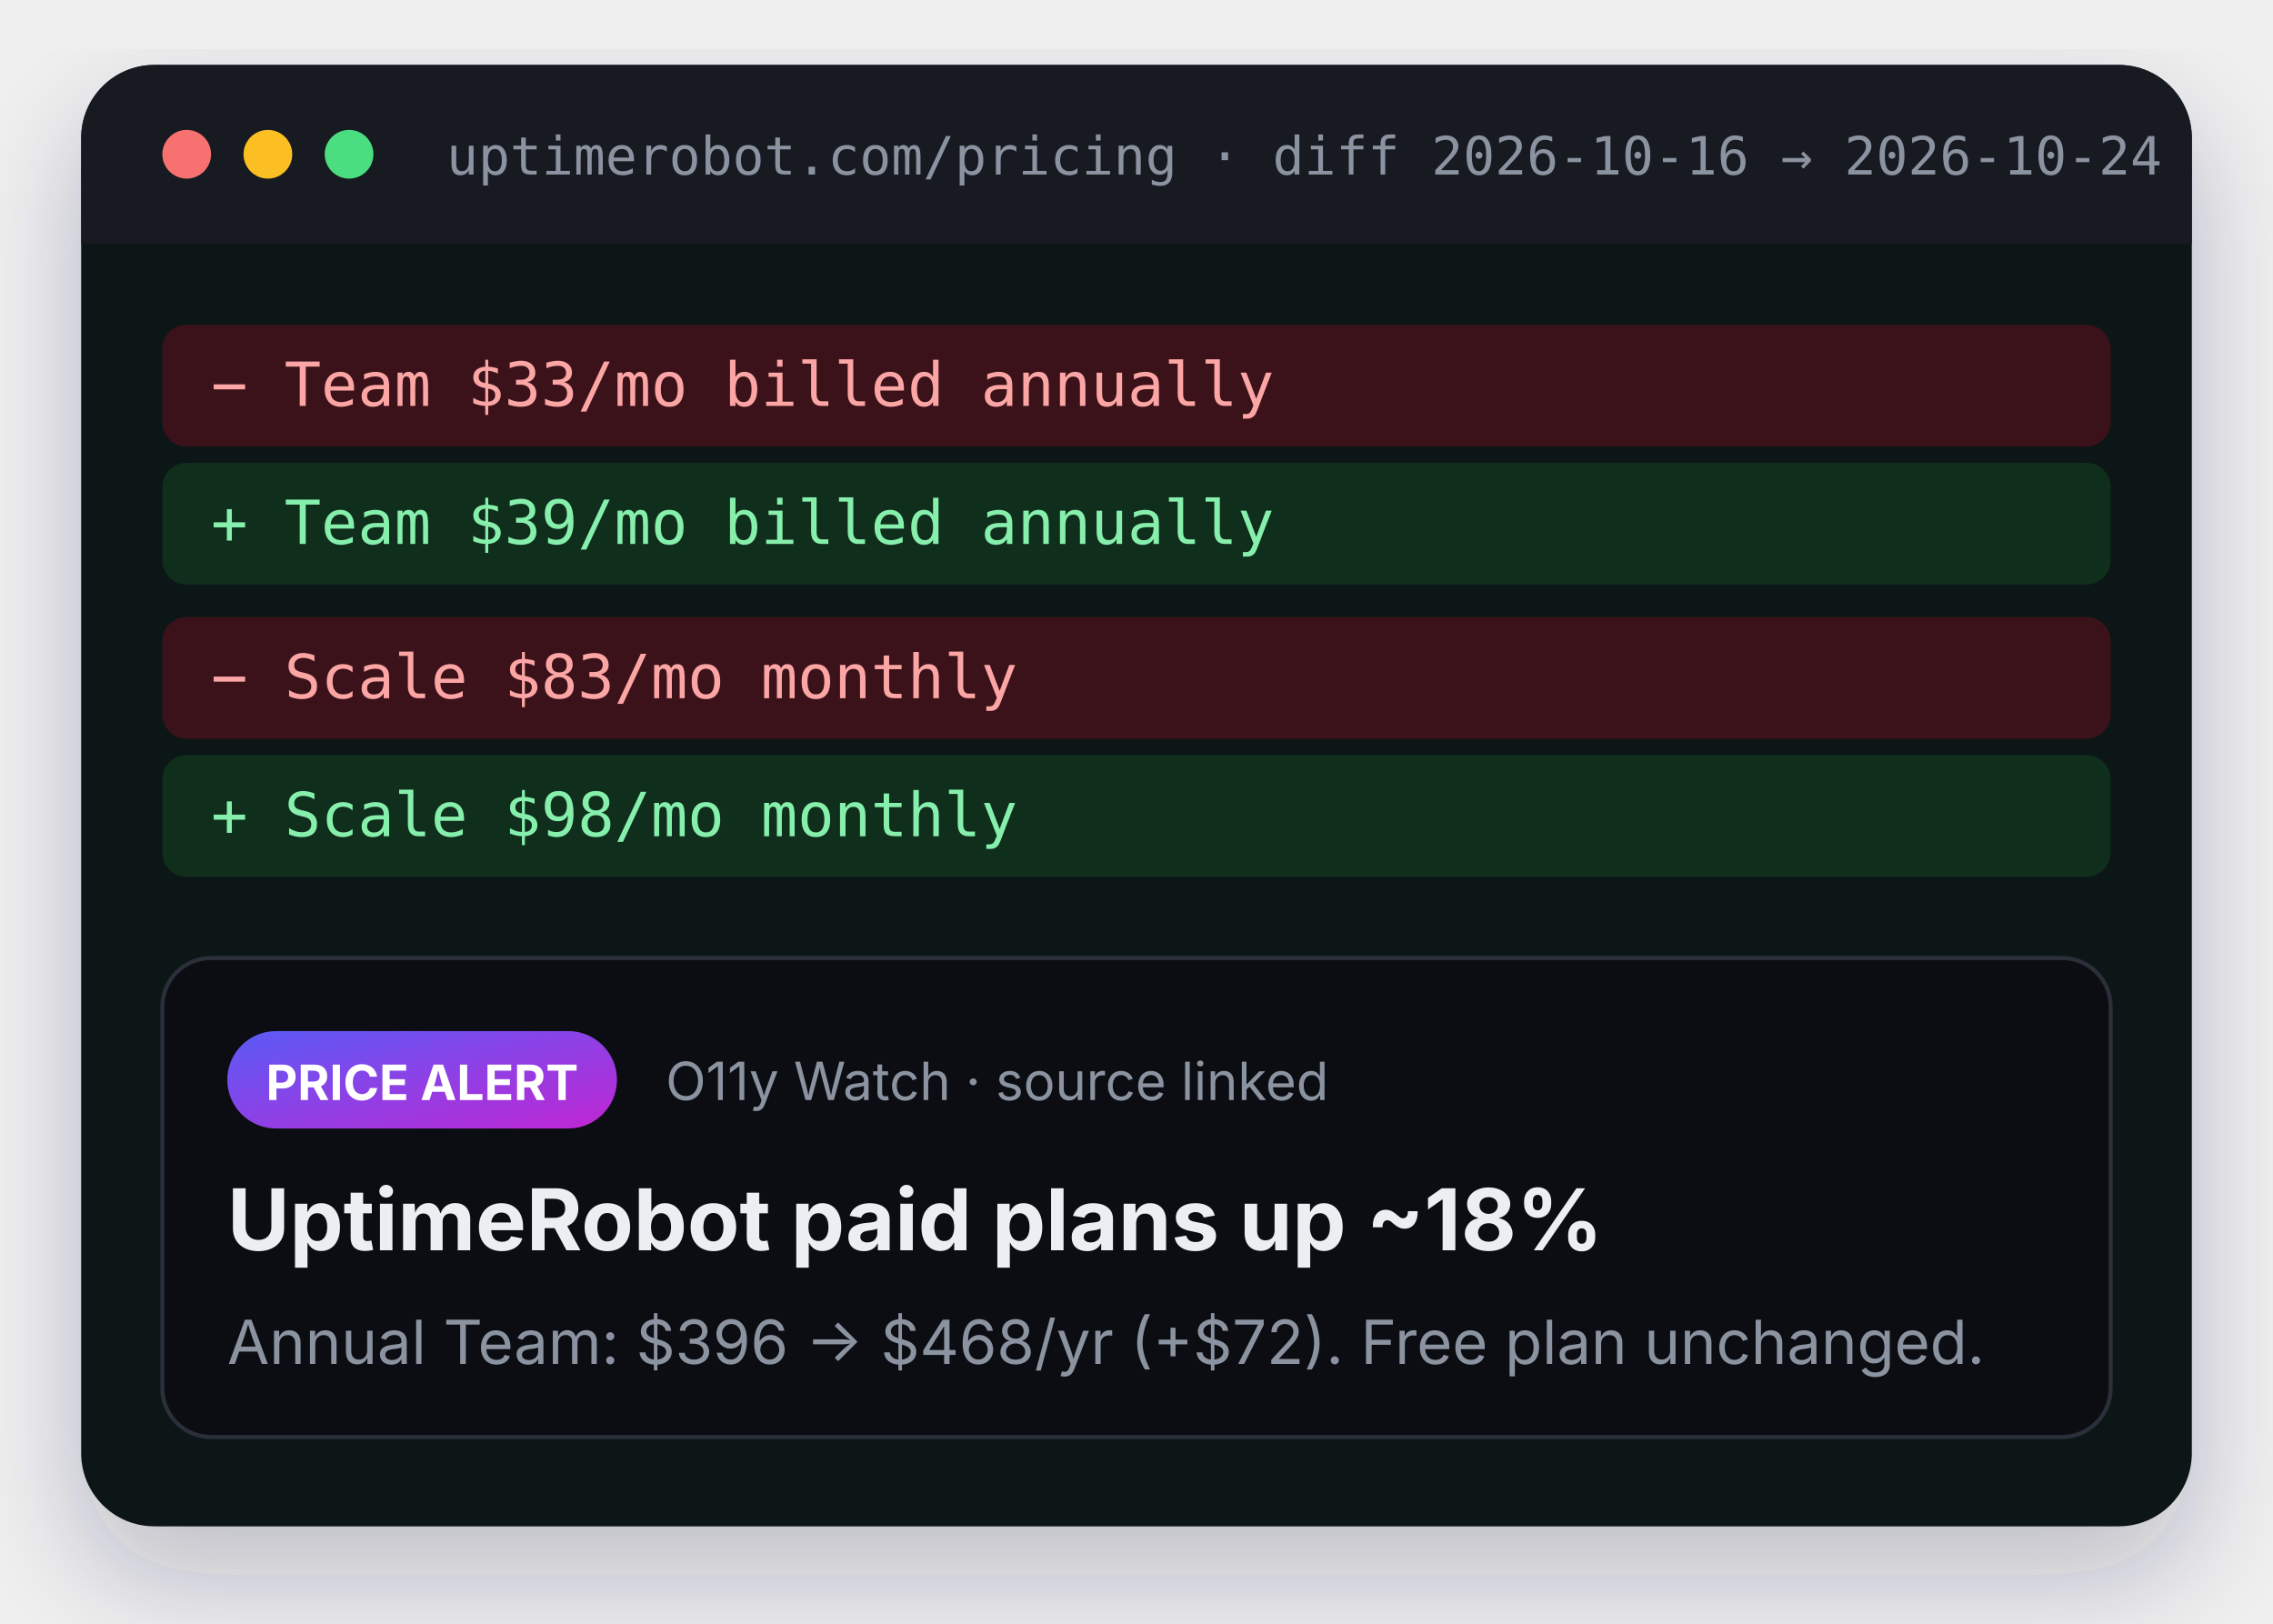
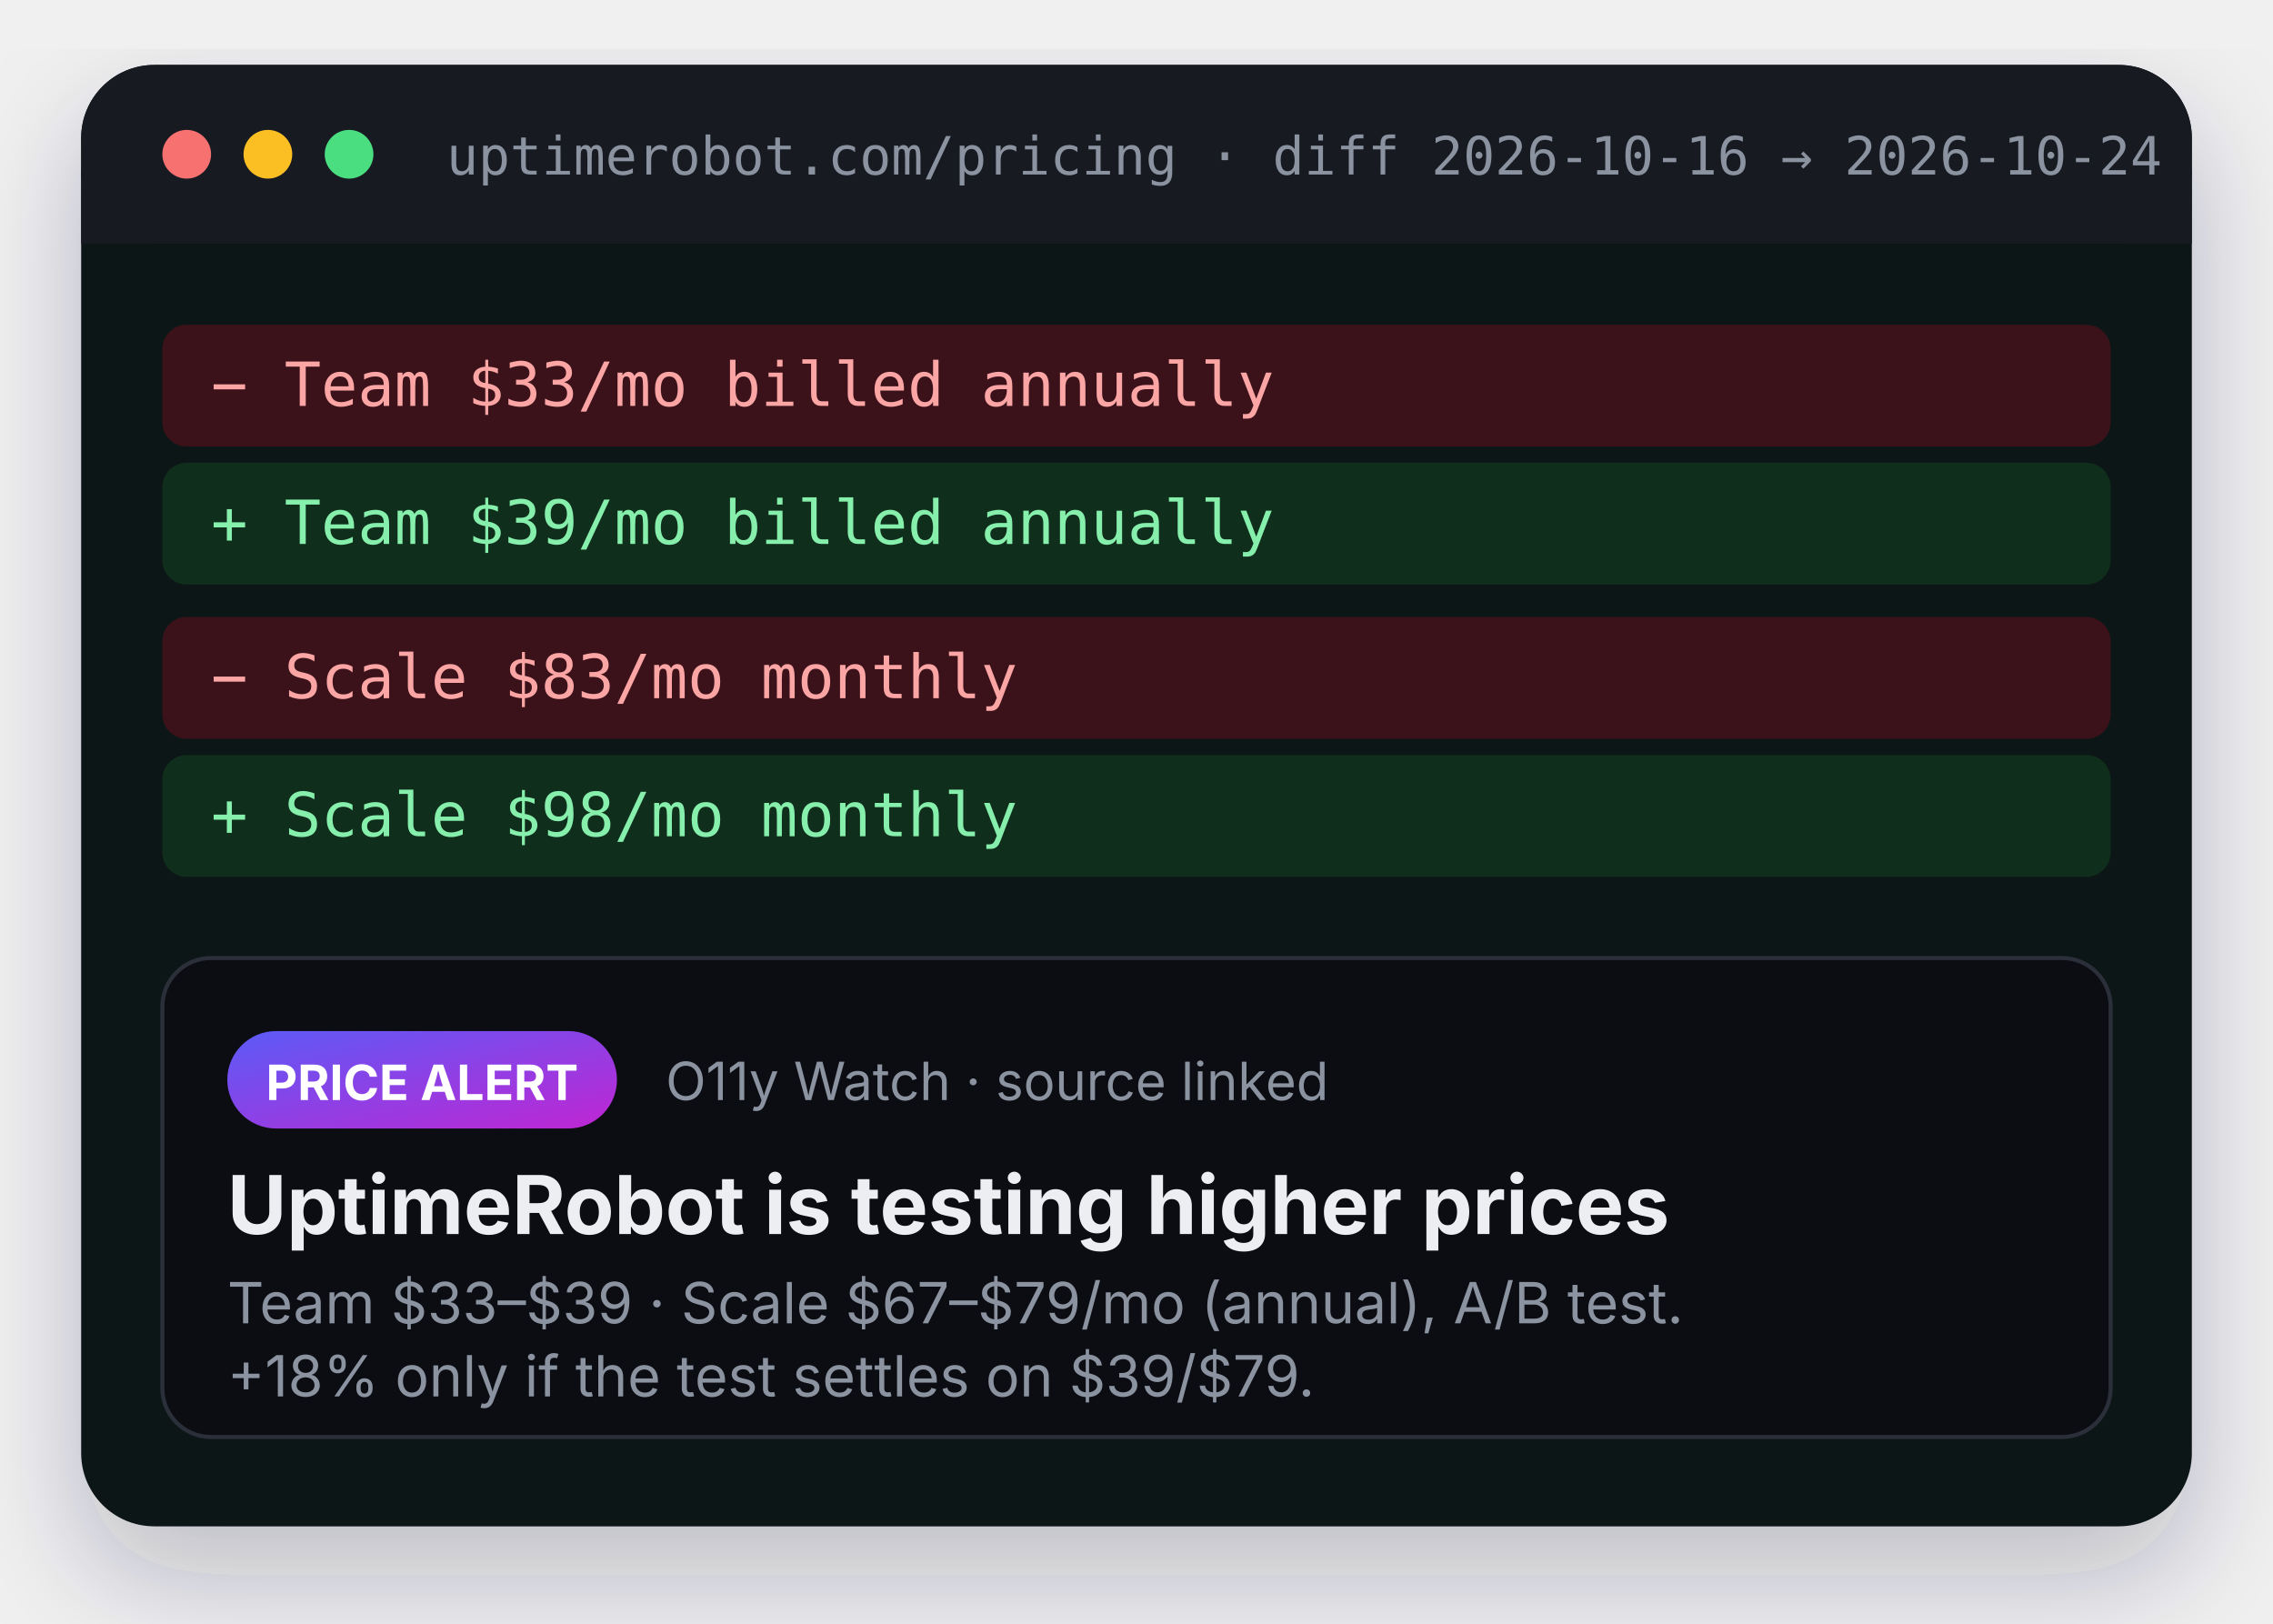
- <svg xmlns="http://www.w3.org/2000/svg" viewBox="0 0 560 400" width="560" height="400" role="img" aria-label="Example O11y Watch alert: UptimeRobot Team plan rose from $33 to $39 per month on annual billing, detected 2026-10-24">
+ <svg xmlns="http://www.w3.org/2000/svg" viewBox="0 0 560 400" width="560" height="400" role="img" aria-label="Example O11y Watch alert: UptimeRobot is A/B testing paid prices, Team $33 to $39 and Scale $67 to $79 per month on annual billing; +18% only if the higher prices stick">
  <defs>
    <linearGradient id="hb" x1="0" y1="0" x2="1" y2="1">
      <stop offset="0" stop-color="#5b5bf7" />
      <stop offset="1" stop-color="#c026d3" />
    </linearGradient>
    <filter id="s" x="-10%" y="-10%" width="120%" height="130%">
      <feDropShadow dx="0" dy="12" stdDeviation="14" flood-color="#1e1b4b" flood-opacity=".25" />
    </filter>
  </defs>
  <rect x="20" y="16" width="520" height="360" rx="18" fill="#101217" filter="url(#s)" />
  <rect x="20" y="16" width="520" height="44" rx="18" fill="#171a21" />
  <rect x="20" y="42" width="520" height="18" fill="#171a21" />
  <circle cx="46" cy="38" r="6" fill="#f87171" />
  <circle cx="66" cy="38" r="6" fill="#fbbf24" />
  <circle cx="86" cy="38" r="6" fill="#4ade80" />
  <text x="110" y="43" fill="#8b93a1" font-family="ui-monospace,Menlo,monospace" font-size="13">uptimerobot.com/pricing · diff 2026-10-16 → 2026-10-24</text>
  <g font-family="ui-monospace,Menlo,monospace" font-size="15">
    <rect x="40" y="80" width="480" height="30" rx="6" fill="#3b1219" />
    <text x="52" y="100" fill="#fca5a5">− Team    $33/mo billed annually</text>
    <rect x="40" y="114" width="480" height="30" rx="6" fill="#0f2e1c" />
    <text x="52" y="134" fill="#86efac">+ Team    $39/mo billed annually</text>
    <rect x="40" y="152" width="480" height="30" rx="6" fill="#3b1219" />
    <text x="52" y="172" fill="#fca5a5">− Scale   $83/mo monthly</text>
    <rect x="40" y="186" width="480" height="30" rx="6" fill="#0f2e1c" />
    <text x="52" y="206" fill="#86efac">+ Scale   $98/mo monthly</text>
  </g>
  <rect x="40" y="236" width="480" height="118" rx="12" fill="#0b0d12" stroke="#2a2f3a" />
  <rect x="56" y="254" width="96" height="24" rx="12" fill="url(#hb)" />
  <text x="104" y="271" text-anchor="middle" fill="#fff" font-family="Inter,sans-serif" font-size="12" font-weight="700">PRICE ALERT</text>
  <text x="164" y="271" fill="#8b93a1" font-family="Inter,sans-serif" font-size="13">O11y Watch · source linked</text>
-   <text x="56" y="308" fill="#eceef2" font-family="Inter,sans-serif" font-size="21" font-weight="700">UptimeRobot paid plans up ~18%</text>
-   <text x="56" y="336" fill="#8b93a1" font-family="Inter,sans-serif" font-size="15">Annual Team: $396 → $468/yr (+$72). Free plan unchanged.</text>
+   <text x="56" y="304" fill="#eceef2" font-family="Inter,sans-serif" font-size="20" font-weight="700">UptimeRobot is testing higher prices</text>
+   <text x="56" y="326" fill="#8b93a1" font-family="Inter,sans-serif" font-size="14">Team $33–$39 · Scale $67–$79/mo (annual), A/B test.</text>
+   <text x="56" y="344" fill="#8b93a1" font-family="Inter,sans-serif" font-size="14">+18% only if the test settles on $39/$79.</text>
</svg>
